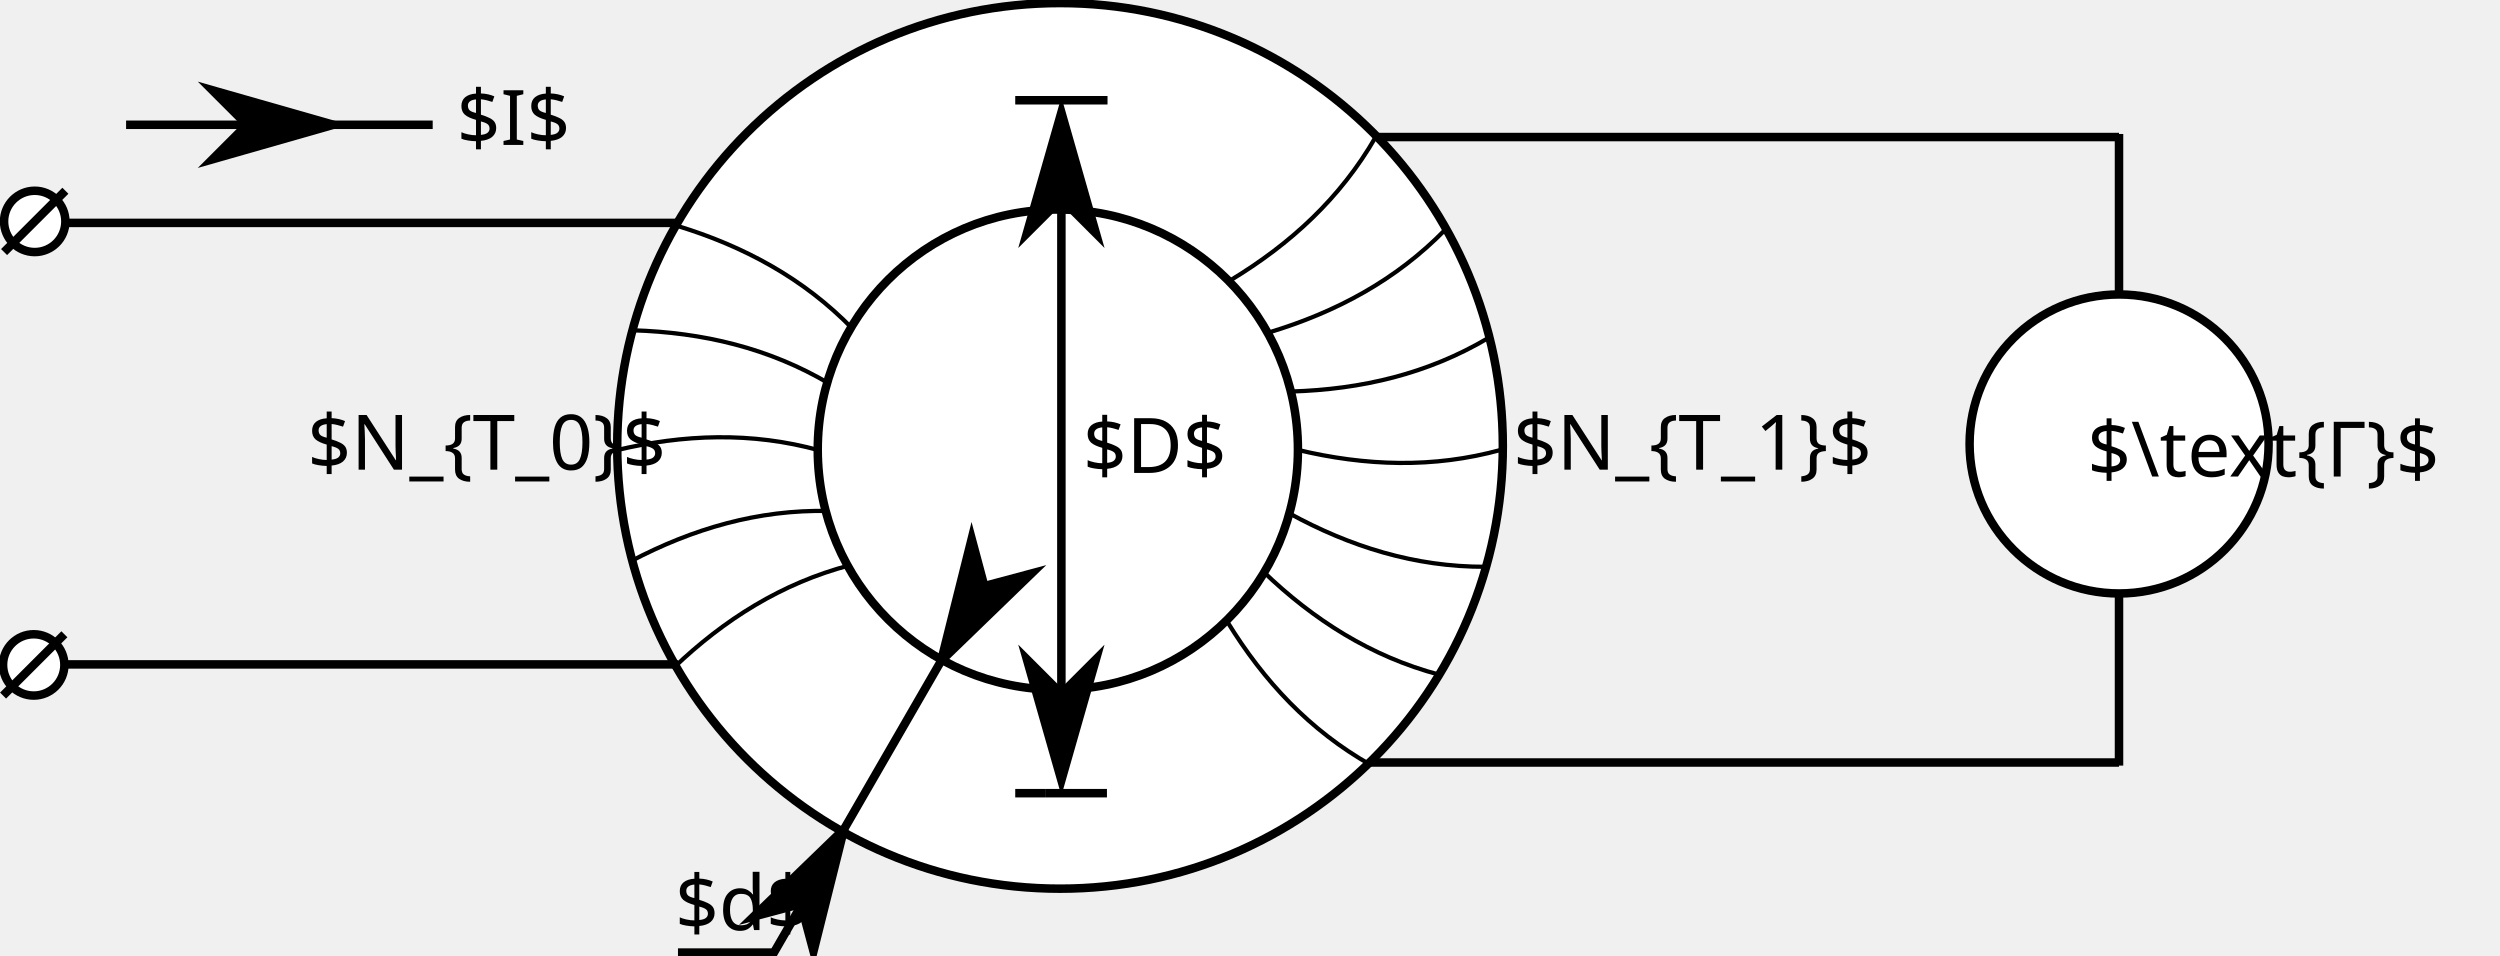
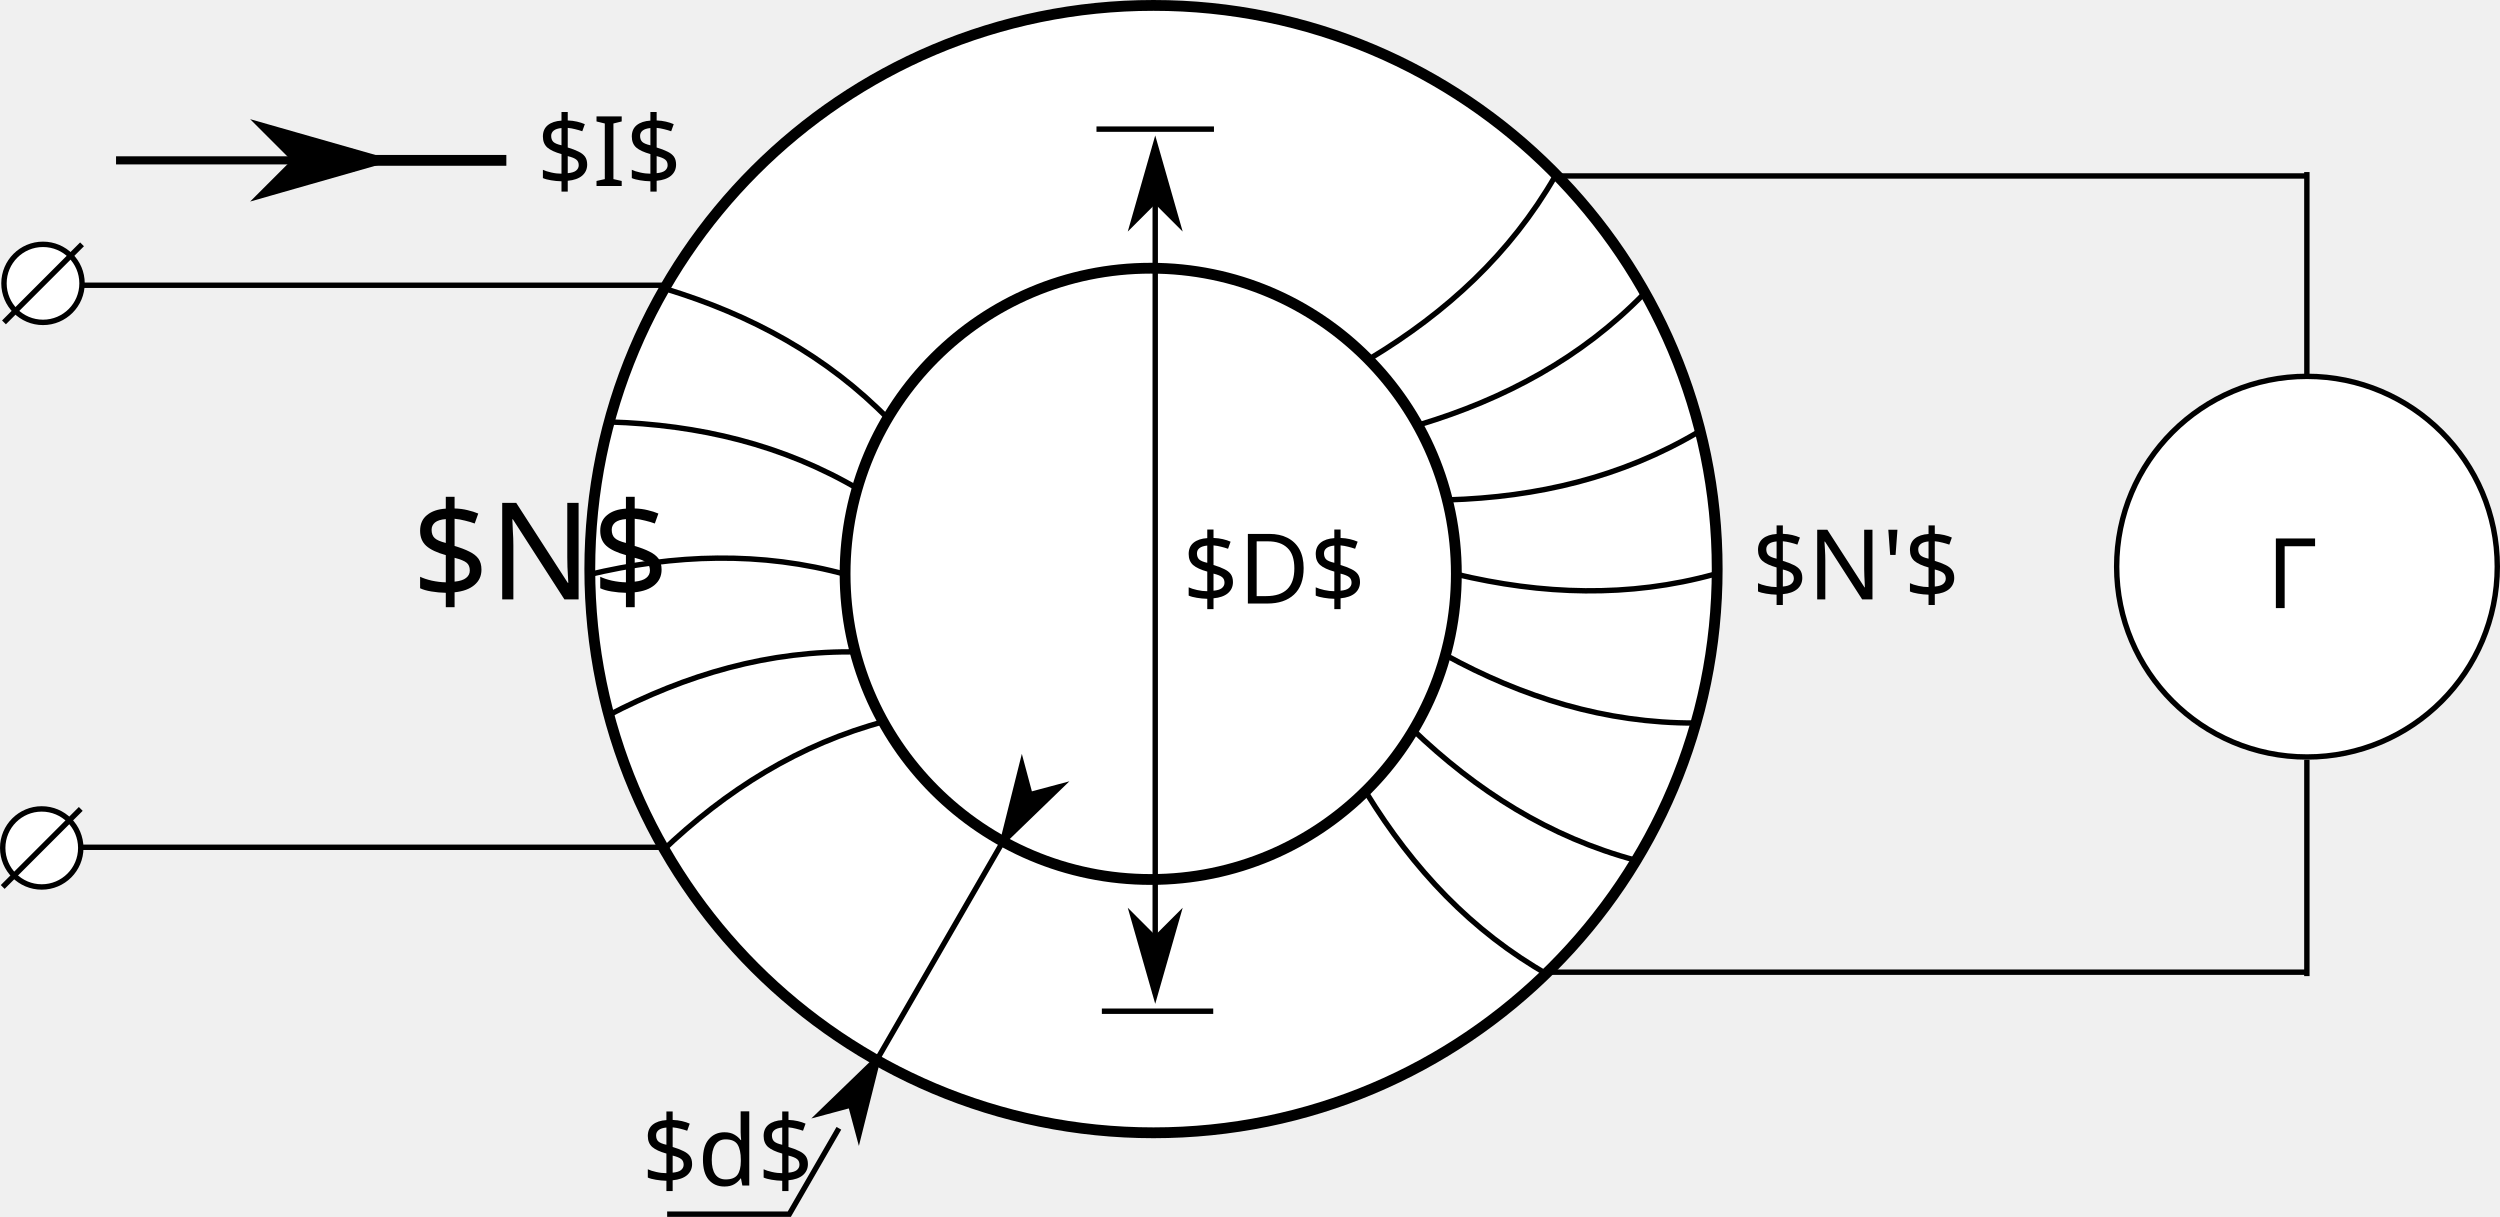
- <svg xmlns="http://www.w3.org/2000/svg" width="83.032mm" height="31.741mm" viewBox="0 0 294.209 112.467" id="svg8247" version="1.1">
+ <svg xmlns="http://www.w3.org/2000/svg" width="65.226mm" height="31.749mm" viewBox="0 0 231.116 112.495" id="svg8247" version="1.1">
  <defs id="defs8249">
    <marker orient="auto" refY="0" refX="0" id="marker4873" style="overflow:visible">
      <path id="path4875" d="M 0,0 5,-5 -12.5,0 5,5 0,0 Z" style="fill:#000000;fill-opacity:1;fill-rule:evenodd;stroke:#000000;stroke-width:1pt;stroke-opacity:1" transform="matrix(-0.8,0,0,-0.8,-10,0)" />
    </marker>
    <marker orient="auto" refY="0" refX="0" id="Arrow1Send" style="overflow:visible">
      <path id="path4418" d="M 0,0 5,-5 -12.5,0 5,5 0,0 Z" style="fill:#000000;fill-opacity:1;fill-rule:evenodd;stroke:#000000;stroke-width:1pt;stroke-opacity:1" transform="matrix(-0.2,0,0,-0.2,-1.2,0)" />
    </marker>
    <marker orient="auto" refY="0" refX="0" id="marker4671" style="overflow:visible">
      <path id="path4673" d="M 0,0 5,-5 -12.5,0 5,5 0,0 Z" style="fill:#000000;fill-opacity:1;fill-rule:evenodd;stroke:#000000;stroke-width:1pt;stroke-opacity:1" transform="matrix(0.8,0,0,0.8,10,0)" />
    </marker>
    <marker orient="auto" refY="0" refX="0" id="marker4667" style="overflow:visible">
      <path id="path4669" d="M 0,0 5,-5 -12.5,0 5,5 0,0 Z" style="fill:#000000;fill-opacity:1;fill-rule:evenodd;stroke:#000000;stroke-width:1pt;stroke-opacity:1" transform="matrix(-0.8,0,0,-0.8,-10,0)" />
    </marker>
    <marker orient="auto" refY="0" refX="0" id="Arrow1Lend" style="overflow:visible">
      <path id="path4406" d="M 0,0 5,-5 -12.5,0 5,5 0,0 Z" style="fill:#000000;fill-opacity:1;fill-rule:evenodd;stroke:#000000;stroke-width:1pt;stroke-opacity:1" transform="matrix(-0.8,0,0,-0.8,-10,0)" />
    </marker>
    <marker orient="auto" refY="0" refX="0" id="Arrow1Lstart" style="overflow:visible">
      <path id="path4403" d="M 0,0 5,-5 -12.5,0 5,5 0,0 Z" style="fill:#000000;fill-opacity:1;fill-rule:evenodd;stroke:#000000;stroke-width:1pt;stroke-opacity:1" transform="matrix(0.8,0,0,0.8,10,0)" />
    </marker>
  </defs>
-   <g id="layer1" transform="translate(-254.4385,-95.39562)">
+   <g id="layer1" transform="translate(-272.5493,-95.25645)">
    <circle style="opacity:1;fill:#ffffff;fill-opacity:1;stroke:#000000;stroke-width:1;stroke-linejoin:miter;stroke-miterlimit:4;stroke-dasharray:none;stroke-dashoffset:0;stroke-opacity:1" id="path8816" cx="379.186" cy="147.867" r="52.111" />
    <circle style="opacity:1;fill:#ffffff;fill-opacity:1;stroke:#000000;stroke-width:1;stroke-linejoin:miter;stroke-miterlimit:4;stroke-dasharray:none;stroke-dashoffset:0;stroke-opacity:1" id="path8816-8" cx="378.929" cy="148.306" r="28.255" />
    <path style="fill:none;fill-rule:evenodd;stroke:#000000;stroke-width:0.5;stroke-linecap:butt;stroke-linejoin:miter;stroke-miterlimit:4;stroke-dasharray:none;stroke-opacity:1" d="m 407.11,148.327 c 7.999,1.916 15.998,2.211 23.996,0" id="path8839" />
    <path style="fill:none;fill-rule:evenodd;stroke:#000000;stroke-width:0.5;stroke-linecap:butt;stroke-linejoin:miter;stroke-miterlimit:4;stroke-dasharray:none;stroke-opacity:1" d="m 326.888,148.401 c 7.999,-1.916 15.998,-2.211 23.996,0" id="path8839-9" />
    <path style="fill:none;fill-rule:evenodd;stroke:#000000;stroke-width:0.5;stroke-linecap:butt;stroke-linejoin:miter;stroke-miterlimit:4;stroke-dasharray:none;stroke-opacity:1" d="m 406.106,155.775 c 7.212,3.955 14.85,6.347 23.149,6.321" id="path8839-3" />
    <path style="fill:none;fill-rule:evenodd;stroke:#000000;stroke-width:0.5;stroke-linecap:butt;stroke-linejoin:miter;stroke-miterlimit:4;stroke-dasharray:none;stroke-opacity:1" d="m 403.105,162.662 c 5.932,5.697 12.684,9.996 20.703,12.133" id="path8839-36" />
    <path style="fill:none;fill-rule:evenodd;stroke:#000000;stroke-width:0.5;stroke-linecap:butt;stroke-linejoin:miter;stroke-miterlimit:4;stroke-dasharray:none;stroke-opacity:1" d="m 398.91,168.62 c 4.264,6.935 9.661,12.734 16.809,16.778" id="path8839-36-7" />
    <path style="fill:none;fill-rule:evenodd;stroke:#000000;stroke-width:0.5;stroke-linecap:butt;stroke-linejoin:miter;stroke-miterlimit:4;stroke-dasharray:none;stroke-opacity:1" d="m 406.428,141.468 c 8.221,-0.25 16.017,-2.064 23.156,-6.296" id="path8839-5" />
    <path style="fill:none;fill-rule:evenodd;stroke:#000000;stroke-width:0.5;stroke-linecap:butt;stroke-linejoin:miter;stroke-miterlimit:4;stroke-dasharray:none;stroke-opacity:1" d="m 403.791,134.511 c 7.875,-2.375 14.933,-6.15 20.729,-12.089" id="path8839-5-3" />
    <path style="fill:none;fill-rule:evenodd;stroke:#000000;stroke-width:0.5;stroke-linecap:butt;stroke-linejoin:miter;stroke-miterlimit:4;stroke-dasharray:none;stroke-opacity:1" d="m 399.237,128.382 c 7.041,-4.252 12.943,-9.659 17.086,-16.849" id="path8839-5-5" />
    <path style="fill:none;fill-rule:evenodd;stroke:#000000;stroke-width:0.5;stroke-linecap:butt;stroke-linejoin:miter;stroke-miterlimit:4;stroke-dasharray:none;stroke-opacity:1" d="m 328.908,134.265 c 8.221,0.251 16.017,2.067 23.155,6.3" id="path8839-9-6" />
    <path style="fill:none;fill-rule:evenodd;stroke:#000000;stroke-width:0.5;stroke-linecap:butt;stroke-linejoin:miter;stroke-miterlimit:4;stroke-dasharray:none;stroke-opacity:1" d="m 334.084,121.961 c 7.869,2.393 14.919,6.184 20.701,12.136" id="path8839-9-6-2" />
    <path style="fill:none;fill-rule:evenodd;stroke:#000000;stroke-width:0.5;stroke-linecap:butt;stroke-linejoin:miter;stroke-miterlimit:4;stroke-dasharray:none;stroke-opacity:1" d="m 328.692,161.434 c 7.281,-3.826 14.961,-6.081 23.258,-5.907" id="path8839-9-1" />
    <path style="fill:none;fill-rule:evenodd;stroke:#000000;stroke-width:0.5;stroke-linecap:butt;stroke-linejoin:miter;stroke-miterlimit:4;stroke-dasharray:none;stroke-opacity:1" d="m 333.713,173.983 c 5.95,-5.679 12.715,-9.956 20.741,-12.068" id="path8839-9-1-2" />
-     <path style="fill:none;fill-rule:evenodd;stroke:#000000;stroke-width:1;stroke-linecap:butt;stroke-linejoin:miter;stroke-opacity:1;stroke-miterlimit:4;stroke-dasharray:none" d="m 373.915,188.739 3.608,0" id="path4389" />
-     <path style="fill:none;fill-rule:evenodd;stroke:#000000;stroke-width:1;stroke-linecap:butt;stroke-linejoin:miter;stroke-miterlimit:4;stroke-dasharray:none;stroke-opacity:1" d="m 384.708,188.739 -7.185,0" id="path4391" />
-     <path style="fill:none;fill-rule:evenodd;stroke:#000000;stroke-width:1;stroke-linecap:butt;stroke-linejoin:miter;stroke-miterlimit:4;stroke-dasharray:none;stroke-opacity:1" d="m 373.915,107.193 10.861,0" id="path4393" />
-     <path style="fill:none;fill-rule:evenodd;stroke:#000000;stroke-width:1;stroke-linecap:butt;stroke-linejoin:miter;stroke-miterlimit:4;stroke-dasharray:none;stroke-opacity:1;marker-start:url(#Arrow1Lstart);marker-end:url(#Arrow1Lend)" d="m 379.346,187.089 0,-78.341" id="path4397" />
-     <path style="fill:none;fill-rule:evenodd;stroke:#000000;stroke-width:1;stroke-linecap:butt;stroke-linejoin:miter;stroke-opacity:1;marker-start:url(#marker4667);marker-end:url(#marker4671);stroke-miterlimit:4;stroke-dasharray:none" d="m 353.709,193.069 11.546,-19.999" id="path4665" />
-     <path style="fill:none;fill-rule:evenodd;stroke:#000000;stroke-width:1;stroke-linecap:butt;stroke-linejoin:miter;stroke-opacity:1;stroke-miterlimit:4;stroke-dasharray:none" d="m 350.101,199.563 -4.583,7.938 -11.293,0" id="path4677" />
-     <path style="fill:none;fill-rule:evenodd;stroke:#000000;stroke-width:1;stroke-linecap:butt;stroke-linejoin:miter;stroke-opacity:1;stroke-miterlimit:4;stroke-dasharray:none" d="m 334.224,121.626 -72.164,0" id="path4863" />
-     <path style="fill:none;fill-rule:evenodd;stroke:#000000;stroke-width:1;stroke-linecap:butt;stroke-linejoin:miter;stroke-opacity:1;stroke-miterlimit:4;stroke-dasharray:none" d="m 334.224,173.584 -72.164,0" id="path4867" />
-     <path style="fill:none;fill-rule:evenodd;stroke:#000000;stroke-width:1;stroke-linecap:butt;stroke-linejoin:miter;stroke-miterlimit:4;stroke-dasharray:none;stroke-opacity:1;marker-end:url(#marker4873)" d="m 269.277,110.08 24.27,0" id="path4869" />
-     <circle id="path4879" style="fill:#000000;stroke:none;stroke-width:1;stroke-miterlimit:4;stroke-dasharray:none" cx="290.926" cy="110.08" r="1.082" />
-     <path style="fill:none;fill-rule:evenodd;stroke:#000000;stroke-width:1;stroke-linecap:butt;stroke-linejoin:miter;stroke-opacity:1;stroke-miterlimit:4;stroke-dasharray:none" d="m 290.926,110.08 14.433,0" id="path4881" />
-     <circle style="opacity:1;fill:#ffffff;fill-opacity:1;stroke:#000000;stroke-width:1;stroke-linejoin:miter;stroke-miterlimit:4;stroke-dasharray:none;stroke-dashoffset:0;stroke-opacity:1" id="path4883" cx="258.525" cy="121.451" r="3.608" />
-     <path style="fill:none;fill-rule:evenodd;stroke:#000000;stroke-width:1;stroke-linecap:butt;stroke-linejoin:miter;stroke-opacity:1;stroke-miterlimit:4;stroke-dasharray:none" d="m 254.917,125.059 7.216,-7.216" id="path4885" />
-     <circle style="opacity:1;fill:#ffffff;fill-opacity:1;stroke:#000000;stroke-width:1;stroke-linejoin:miter;stroke-miterlimit:4;stroke-dasharray:none;stroke-dashoffset:0;stroke-opacity:1" id="path4883-3" cx="258.408" cy="173.645" r="3.608" />
-     <path style="fill:none;fill-rule:evenodd;stroke:#000000;stroke-width:1;stroke-linecap:butt;stroke-linejoin:miter;stroke-opacity:1;stroke-miterlimit:4;stroke-dasharray:none" d="m 254.799,177.253 7.216,-7.216" id="path4885-6" />
-     <path style="fill:none;fill-rule:evenodd;stroke:#000000;stroke-width:1;stroke-linecap:butt;stroke-linejoin:miter;stroke-opacity:1;stroke-miterlimit:4;stroke-dasharray:none" d="m 416.492,111.523 87.319,0" id="path4919" />
-     <path style="fill:none;fill-rule:evenodd;stroke:#000000;stroke-width:1;stroke-linecap:butt;stroke-linejoin:miter;stroke-opacity:1;stroke-miterlimit:4;stroke-dasharray:none" d="m 415.77,185.13 88.04,0" id="path4923" />
-     <circle style="opacity:1;fill:#ffffff;fill-opacity:1;stroke:#000000;stroke-width:1;stroke-linejoin:miter;stroke-miterlimit:4;stroke-dasharray:none;stroke-dashoffset:0;stroke-opacity:1" id="path4927" cx="503.821" cy="147.642" r="17.594" />
-     <path style="fill:none;fill-rule:evenodd;stroke:#000000;stroke-width:1;stroke-linecap:butt;stroke-linejoin:miter;stroke-opacity:1;stroke-miterlimit:4;stroke-dasharray:none" d="m 503.811,111.162 0,19.124" id="path4931" />
-     <path style="fill:none;fill-rule:evenodd;stroke:#000000;stroke-width:1;stroke-linecap:butt;stroke-linejoin:miter;stroke-opacity:1;stroke-miterlimit:4;stroke-dasharray:none" d="m 503.811,165.5 0,19.994" id="path4933" />
-     <text xml:space="preserve" style="font-style:normal;font-weight:normal;font-size:9.021px;line-height:125%;font-family:sans-serif;letter-spacing:0px;word-spacing:0px;fill:#000000;fill-opacity:1;stroke:none;stroke-width:1;stroke-linecap:butt;stroke-linejoin:miter;stroke-opacity:1;stroke-miterlimit:4;stroke-dasharray:none" x="308.174" y="112.452" id="text4935">
-       <tspan id="tspan4937" x="308.174" y="112.452">$I$</tspan>
+     <path style="fill:none;fill-rule:evenodd;stroke:#000000;stroke-width:0.5;stroke-linecap:butt;stroke-linejoin:miter;stroke-miterlimit:4;stroke-dasharray:none;stroke-opacity:1" d="m 384.708,188.739 -10.296,0" id="path4391" />
+     <path style="fill:none;fill-rule:evenodd;stroke:#000000;stroke-width:0.5;stroke-linecap:butt;stroke-linejoin:miter;stroke-miterlimit:4;stroke-dasharray:none;stroke-opacity:1" d="m 373.915,107.193 10.861,0" id="path4393" />
+     <path style="fill:none;fill-rule:evenodd;stroke:#000000;stroke-width:0.5;stroke-linecap:butt;stroke-linejoin:miter;stroke-miterlimit:4;stroke-dasharray:none;stroke-opacity:1;marker-start:url(#Arrow1Lstart);marker-end:url(#Arrow1Lend)" d="m 379.346,187.089 0,-78.341" id="path4397" />
+     <path style="fill:none;fill-rule:evenodd;stroke:#000000;stroke-width:0.5;stroke-linecap:butt;stroke-linejoin:miter;stroke-miterlimit:4;stroke-dasharray:none;stroke-opacity:1;marker-start:url(#marker4667);marker-end:url(#marker4671)" d="m 353.709,193.069 11.546,-19.999" id="path4665" />
+     <path style="fill:none;fill-rule:evenodd;stroke:#000000;stroke-width:0.5;stroke-linecap:butt;stroke-linejoin:miter;stroke-miterlimit:4;stroke-dasharray:none;stroke-opacity:1" d="m 350.101,199.563 -4.583,7.938 -11.293,0" id="path4677" />
+     <path style="fill:none;fill-rule:evenodd;stroke:#000000;stroke-width:0.5;stroke-linecap:butt;stroke-linejoin:miter;stroke-miterlimit:4;stroke-dasharray:none;stroke-opacity:1" d="m 334.224,121.626 -54.424,0" id="path4863" />
+     <path style="fill:none;fill-rule:evenodd;stroke:#000000;stroke-width:0.5;stroke-linecap:butt;stroke-linejoin:miter;stroke-miterlimit:4;stroke-dasharray:none;stroke-opacity:1" d="m 334.224,173.584 -54.413,0" id="path4867" />
+     <path style="fill:none;fill-rule:evenodd;stroke:#000000;stroke-width:0.75;stroke-linecap:butt;stroke-linejoin:miter;stroke-miterlimit:4;stroke-dasharray:none;stroke-opacity:1;marker-end:url(#marker4873)" d="m 283.277,110.08 24.27,0" id="path4869" />
+     <circle id="path4879" style="fill:#000000;stroke:none;stroke-width:1;stroke-miterlimit:4;stroke-dasharray:none" cx="304.926" cy="110.08" r="1.082" />
+     <path style="fill:none;fill-rule:evenodd;stroke:#000000;stroke-width:1;stroke-linecap:butt;stroke-linejoin:miter;stroke-miterlimit:4;stroke-dasharray:none;stroke-opacity:1" d="m 304.926,110.08 14.433,0" id="path4881" />
+     <circle style="opacity:1;fill:#ffffff;fill-opacity:1;stroke:#000000;stroke-width:0.5;stroke-linejoin:miter;stroke-miterlimit:4;stroke-dasharray:none;stroke-dashoffset:0;stroke-opacity:1" id="path4883" cx="276.525" cy="121.451" r="3.608" />
+     <path style="fill:none;fill-rule:evenodd;stroke:#000000;stroke-width:0.5;stroke-linecap:butt;stroke-linejoin:miter;stroke-miterlimit:4;stroke-dasharray:none;stroke-opacity:1" d="m 272.917,125.059 7.216,-7.216" id="path4885" />
+     <circle style="opacity:1;fill:#ffffff;fill-opacity:1;stroke:#000000;stroke-width:0.5;stroke-linejoin:miter;stroke-miterlimit:4;stroke-dasharray:none;stroke-dashoffset:0;stroke-opacity:1" id="path4883-3" cx="276.408" cy="173.645" r="3.608" />
+     <path style="fill:none;fill-rule:evenodd;stroke:#000000;stroke-width:0.5;stroke-linecap:butt;stroke-linejoin:miter;stroke-miterlimit:4;stroke-dasharray:none;stroke-opacity:1" d="m 272.799,177.253 7.216,-7.216" id="path4885-6" />
+     <path style="fill:none;fill-rule:evenodd;stroke:#000000;stroke-width:0.5;stroke-linecap:butt;stroke-linejoin:miter;stroke-miterlimit:4;stroke-dasharray:none;stroke-opacity:1" d="m 416.492,111.523 69.403,0" id="path4919" />
+     <path style="fill:none;fill-rule:evenodd;stroke:#000000;stroke-width:0.5;stroke-linecap:butt;stroke-linejoin:miter;stroke-miterlimit:4;stroke-dasharray:none;stroke-opacity:1" d="m 415.77,185.13 70.125,0" id="path4923" />
+     <circle style="opacity:1;fill:#ffffff;fill-opacity:1;stroke:#000000;stroke-width:0.5;stroke-linejoin:miter;stroke-miterlimit:4;stroke-dasharray:none;stroke-dashoffset:0;stroke-opacity:1" id="path4927" cx="485.821" cy="147.642" r="17.594" />
+     <path style="fill:none;fill-rule:evenodd;stroke:#000000;stroke-width:0.5;stroke-linecap:butt;stroke-linejoin:miter;stroke-miterlimit:4;stroke-dasharray:none;stroke-opacity:1" d="m 485.811,111.162 0,19.124" id="path4931" />
+     <path style="fill:none;fill-rule:evenodd;stroke:#000000;stroke-width:0.5;stroke-linecap:butt;stroke-linejoin:miter;stroke-miterlimit:4;stroke-dasharray:none;stroke-opacity:1" d="m 485.811,165.5 0,19.994" id="path4933" />
+     <text xml:space="preserve" style="font-style:normal;font-weight:normal;font-size:9.021px;line-height:125%;font-family:sans-serif;letter-spacing:0px;word-spacing:0px;fill:#000000;fill-opacity:1;stroke:none;stroke-width:1;stroke-linecap:butt;stroke-linejoin:miter;stroke-miterlimit:4;stroke-dasharray:none;stroke-opacity:1" x="322.174" y="112.452" id="text4935">
+       <tspan id="tspan4937" x="322.174" y="112.452">$I$</tspan>
    </text>
-     <text xml:space="preserve" style="font-style:normal;font-weight:normal;font-size:9.021px;line-height:125%;font-family:sans-serif;letter-spacing:0px;word-spacing:0px;fill:#000000;fill-opacity:1;stroke:none;stroke-width:1;stroke-linecap:butt;stroke-linejoin:miter;stroke-opacity:1;stroke-miterlimit:4;stroke-dasharray:none" x="290.606" y="150.667" id="text4939">
-       <tspan id="tspan4941" x="290.606" y="150.667">$N_{T_0}$</tspan>
+     <text xml:space="preserve" style="font-style:normal;font-weight:normal;font-size:9.021px;line-height:125%;font-family:sans-serif;letter-spacing:0px;word-spacing:0px;fill:#000000;fill-opacity:1;stroke:none;stroke-width:1;stroke-linecap:butt;stroke-linejoin:miter;stroke-miterlimit:4;stroke-dasharray:none;stroke-opacity:1" x="310.606" y="150.667" id="text4939">
+       <tspan id="tspan4941" x="310.606" y="150.667" style="font-size:12.5px">$N$</tspan>
    </text>
-     <text xml:space="preserve" style="font-style:normal;font-weight:normal;font-size:9.021px;line-height:125%;font-family:sans-serif;letter-spacing:0px;word-spacing:0px;fill:#000000;fill-opacity:1;stroke:none;stroke-width:1;stroke-linecap:butt;stroke-linejoin:miter;stroke-opacity:1;stroke-miterlimit:4;stroke-dasharray:none" x="381.875" y="151.05" id="text4943">
+     <text xml:space="preserve" style="font-style:normal;font-weight:normal;font-size:9.021px;line-height:125%;font-family:sans-serif;letter-spacing:0px;word-spacing:0px;fill:#000000;fill-opacity:1;stroke:none;stroke-width:1;stroke-linecap:butt;stroke-linejoin:miter;stroke-miterlimit:4;stroke-dasharray:none;stroke-opacity:1" x="381.875" y="151.05" id="text4943">
      <tspan id="tspan4945" x="381.875" y="151.05">$D$</tspan>
    </text>
-     <text xml:space="preserve" style="font-style:normal;font-weight:normal;font-size:9.021px;line-height:125%;font-family:sans-serif;letter-spacing:0px;word-spacing:0px;fill:#000000;fill-opacity:1;stroke:none;stroke-width:1;stroke-linecap:butt;stroke-linejoin:miter;stroke-opacity:1;stroke-miterlimit:4;stroke-dasharray:none" x="333.875" y="204.851" id="text4947">
-       <tspan id="tspan4949" x="333.875" y="204.851">$d$</tspan>
+     <text xml:space="preserve" style="font-style:normal;font-weight:normal;font-size:9.021px;line-height:125%;font-family:sans-serif;letter-spacing:0px;word-spacing:0px;fill:#000000;fill-opacity:1;stroke:none;stroke-width:1;stroke-linecap:butt;stroke-linejoin:miter;stroke-miterlimit:4;stroke-dasharray:none;stroke-opacity:1" x="331.875" y="204.851" id="text4947">
+       <tspan id="tspan4949" x="331.875" y="204.851">$d$</tspan>
    </text>
-     <text xml:space="preserve" style="font-style:normal;font-weight:normal;font-size:9.021px;line-height:125%;font-family:sans-serif;letter-spacing:0px;word-spacing:0px;fill:#000000;fill-opacity:1;stroke:none;stroke-width:1;stroke-linecap:butt;stroke-linejoin:miter;stroke-opacity:1;stroke-miterlimit:4;stroke-dasharray:none" x="432.507" y="150.667" id="text4939-0">
-       <tspan id="tspan4941-6" x="432.507" y="150.667">$N_{T_1}$</tspan>
+     <text xml:space="preserve" style="font-style:normal;font-weight:normal;font-size:9.021px;line-height:125%;font-family:sans-serif;letter-spacing:0px;word-spacing:0px;fill:#000000;fill-opacity:1;stroke:none;stroke-width:1;stroke-linecap:butt;stroke-linejoin:miter;stroke-miterlimit:4;stroke-dasharray:none;stroke-opacity:1" x="434.507" y="150.667" id="text4939-0">
+       <tspan id="tspan4941-6" x="434.507" y="150.667">$N'$</tspan>
    </text>
-     <text xml:space="preserve" style="font-style:normal;font-weight:normal;font-size:9.021px;line-height:125%;font-family:sans-serif;letter-spacing:0px;word-spacing:0px;fill:#000000;fill-opacity:1;stroke:none;stroke-width:1;stroke-linecap:butt;stroke-linejoin:miter;stroke-opacity:1;stroke-miterlimit:4;stroke-dasharray:none" x="500.07" y="151.471" id="text4969">
-       <tspan id="tspan4971" x="500.07" y="151.471">$\text{Г}$</tspan>
+     <text xml:space="preserve" style="font-style:normal;font-weight:normal;font-size:9.021px;line-height:125%;font-family:sans-serif;letter-spacing:0px;word-spacing:0px;fill:#000000;fill-opacity:1;stroke:none;stroke-width:1;stroke-linecap:butt;stroke-linejoin:miter;stroke-miterlimit:4;stroke-dasharray:none;stroke-opacity:1" x="482.07" y="151.471" id="text4969">
+       <tspan id="tspan4971" x="482.07" y="151.471">Г</tspan>
    </text>
  </g>
</svg>
